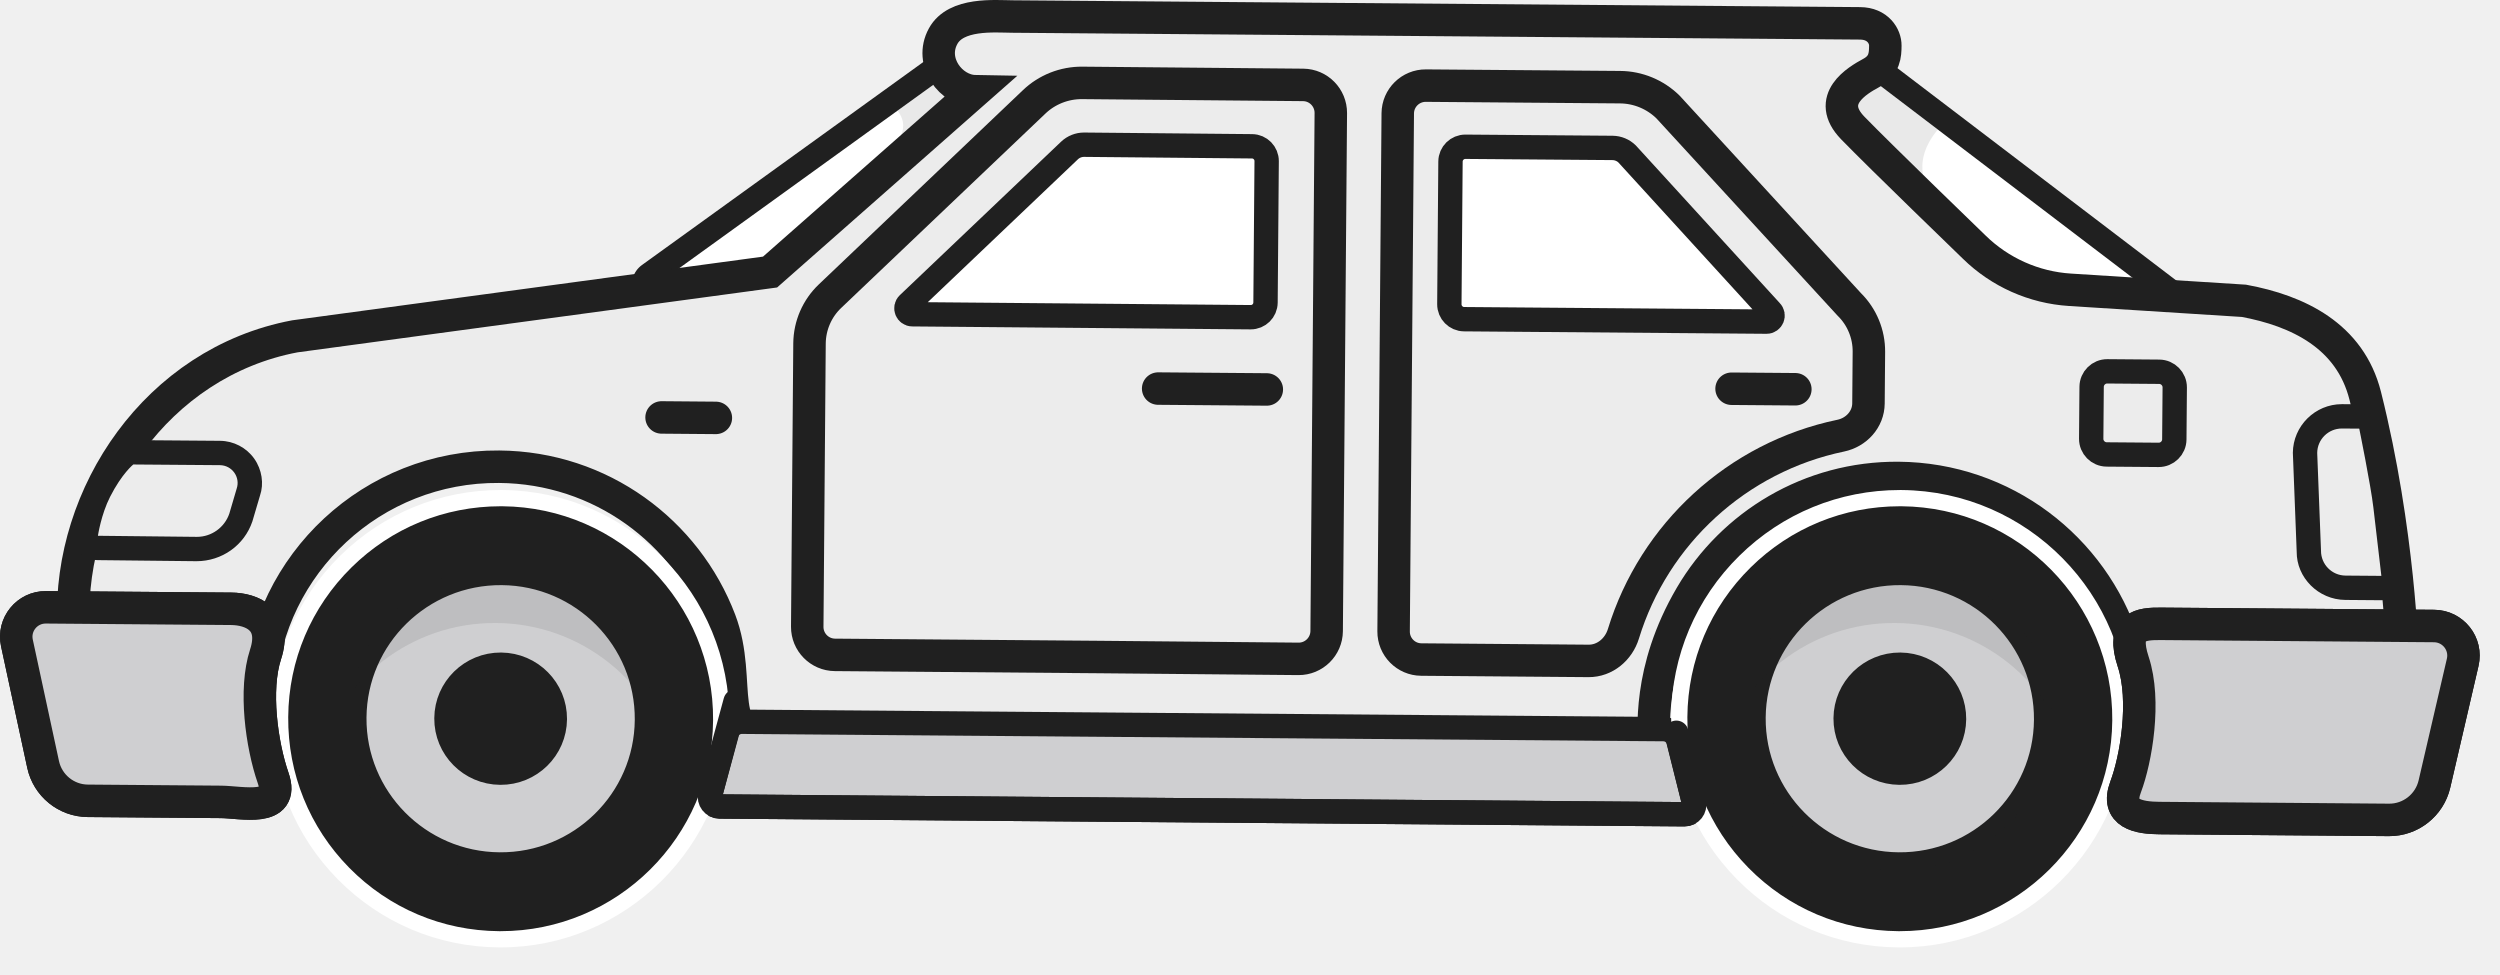
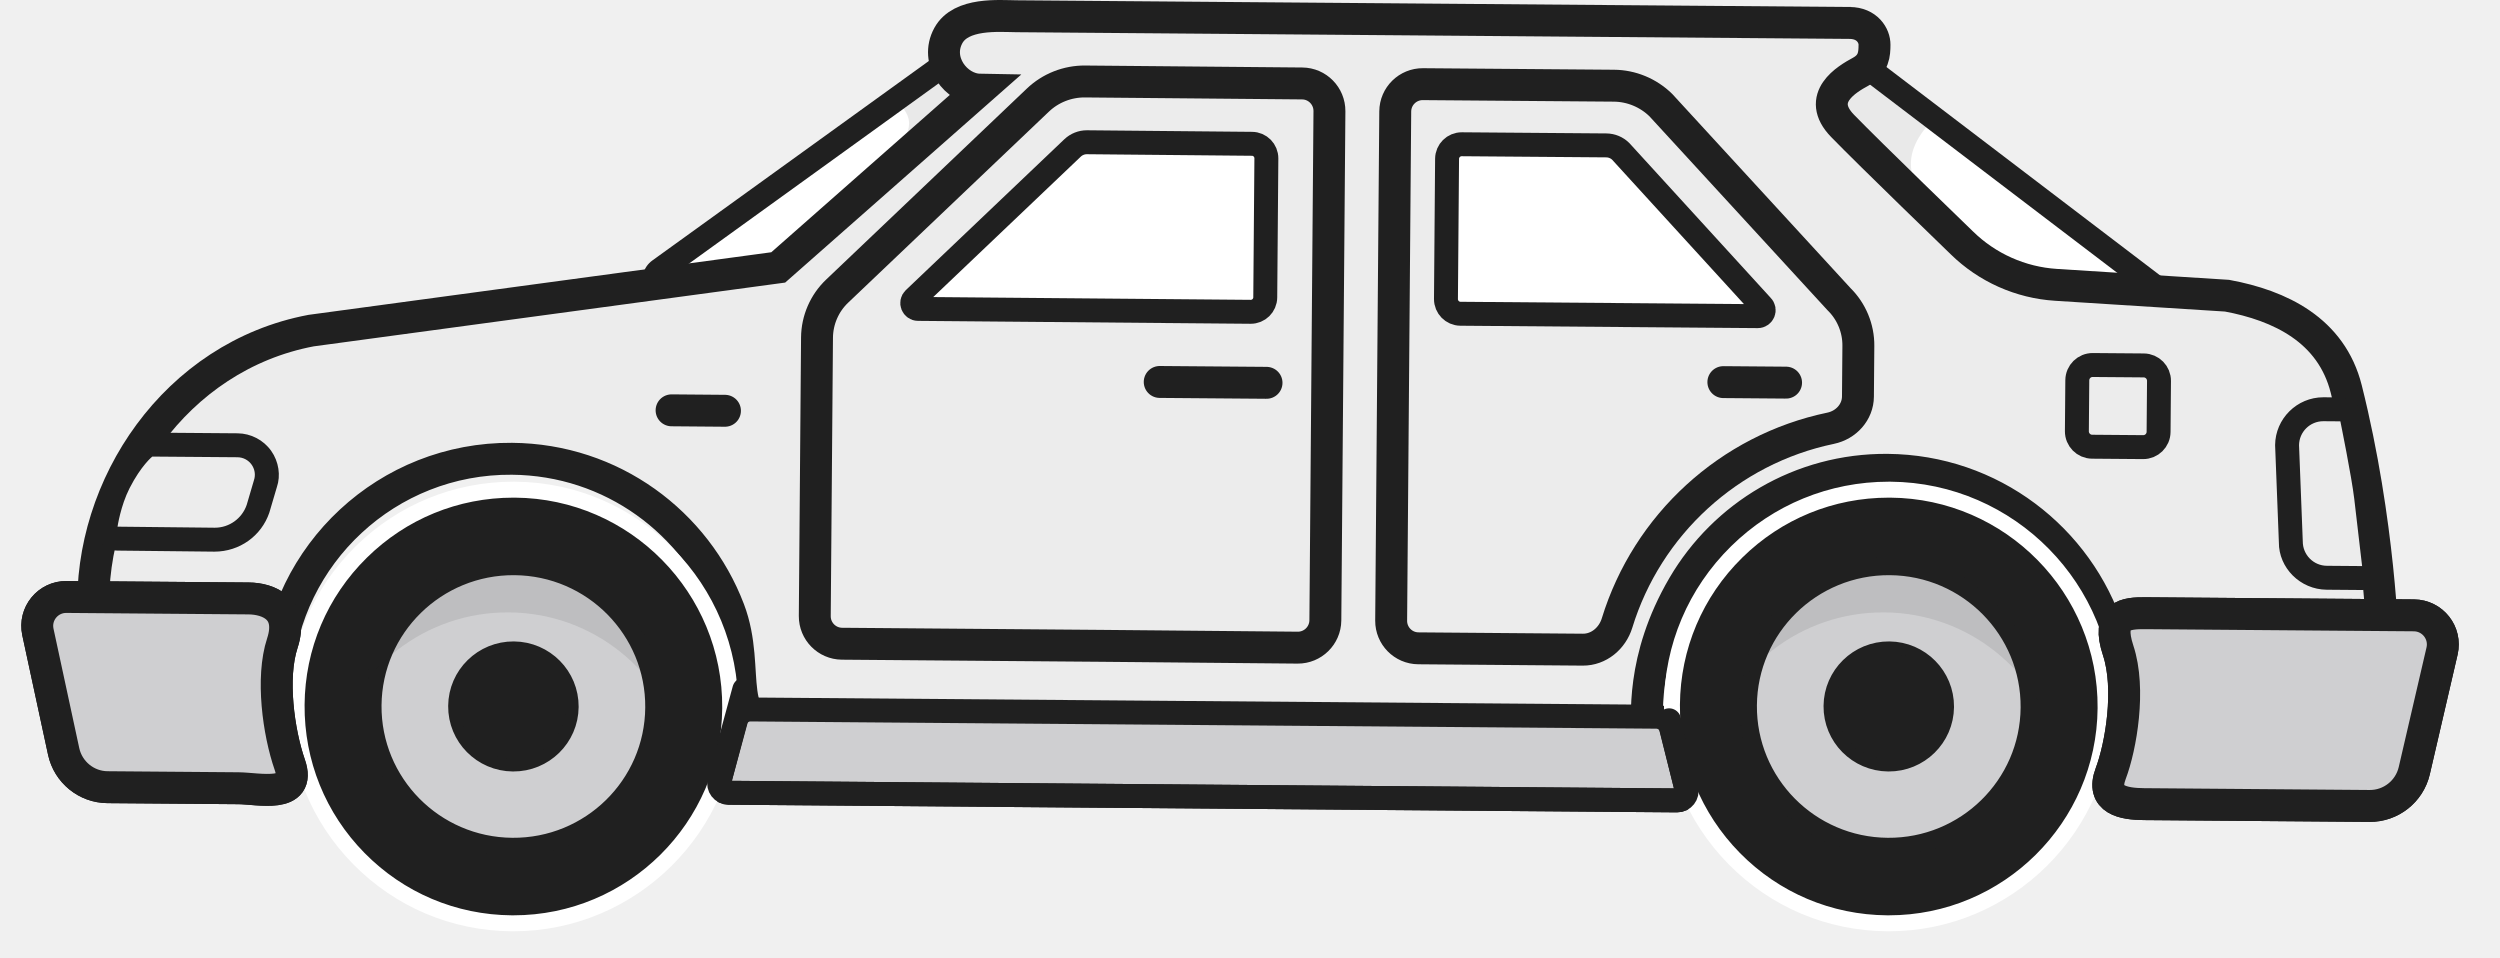
- <svg xmlns="http://www.w3.org/2000/svg" width="77px" height="30px" viewBox="0 0 77 30" version="1.1">
+ <svg xmlns="http://www.w3.org/2000/svg" width="94px" height="36px" viewBox="0 0 77 30" version="1.1">
  <g id="Page-1" stroke="none" stroke-width="1" fill="none" fill-rule="evenodd">
    <g id="Car-Model-Icons---Greyscale" transform="translate(-22, -116)">
      <g id="Group-101" transform="translate(22, 116)">
        <path d="M20.212,9.146 C20.064,9.146 19.927,9.057 19.867,8.918 C19.798,8.757 19.85,8.569 19.993,8.466 L29.493,1.611 C29.557,1.565 29.634,1.54 29.712,1.54 C29.724,1.54 29.735,1.542 29.747,1.542 C30.321,1.595 30.67,1.788 30.783,2.119 C30.889,2.425 30.761,2.768 30.424,3.084 L25.193,7.902 C24.739,8.291 24.123,8.454 23.335,8.581 L20.279,9.139 C20.257,9.143 20.234,9.146 20.212,9.146" id="Fill-1" fill="#FFFFFF" />
        <path d="M29.712,1.165 C29.555,1.165 29.401,1.214 29.273,1.308 L19.773,8.162 C19.488,8.367 19.384,8.742 19.522,9.065 C19.641,9.345 19.915,9.521 20.211,9.521 C20.256,9.521 20.301,9.517 20.346,9.508 L23.409,8.948 C24.243,8.815 24.915,8.634 25.427,8.195 L30.675,3.364 C31.125,2.939 31.291,2.442 31.137,1.996 C30.971,1.514 30.514,1.236 29.78,1.169 C29.757,1.167 29.734,1.165 29.712,1.165 M29.712,1.915 C30.668,2.002 30.534,2.466 30.167,2.812 L24.939,7.625 C24.565,7.947 24.006,8.094 23.275,8.21 L20.212,8.771 L29.712,1.915" id="Fill-3" fill="#202020" />
        <path d="M62.294,9.647 C62.193,9.644 62.098,9.6 62.029,9.526 L55.798,2.759 C55.718,2.672 55.684,2.552 55.706,2.436 C55.728,2.319 55.803,2.22 55.91,2.168 L56.922,1.674 C56.974,1.649 57.03,1.636 57.086,1.636 C57.167,1.636 57.247,1.662 57.314,1.713 L67.028,9.11 C67.158,9.209 67.209,9.38 67.155,9.533 C67.102,9.684 66.96,9.783 66.801,9.783 C66.797,9.783 62.294,9.647 62.294,9.647" id="Fill-5" fill="#FFFFFF" />
        <path d="M57.087,1.262 C56.975,1.262 56.863,1.287 56.758,1.338 L55.746,1.831 C55.533,1.935 55.381,2.133 55.337,2.366 C55.294,2.599 55.362,2.839 55.523,3.013 L61.754,9.781 C61.891,9.929 62.081,10.016 62.283,10.022 L66.779,10.158 L66.802,10.158 C67.119,10.158 67.402,9.959 67.509,9.659 C67.618,9.352 67.516,9.01 67.256,8.812 L57.542,1.415 C57.408,1.314 57.248,1.262 57.087,1.262 M57.087,2.012 L66.802,9.408 L62.306,9.272 L56.075,2.505 L57.087,2.012" id="Fill-7" fill="#202020" />
        <path d="M57.895,2.622 L56.743,3.135 L59.459,5.915 C59.459,5.915 58.764,5.096 59.685,3.99 C58.577,3.147 57.895,2.622 57.895,2.622" id="Fill-9" fill-opacity="0.1" fill="#202020" />
        <path d="M29.426,2.115 L29.733,2.609 L27.407,4.62 C27.407,4.62 28.146,4.04 27.642,3.408 L29.426,2.115 Z" id="Fill-11" fill-opacity="0.1" fill="#202020" />
        <polygon id="Stroke-13" stroke="#202020" stroke-linecap="round" stroke-linejoin="round" points="69.125 13.517 11.573 13.055 6.308 22.507 69.656 23.016" />
        <path d="M57.631,2.249 C58.054,2.02 58.066,1.688 58.068,1.404 C58.071,1.119 57.841,0.723 57.289,0.719 L31.184,0.509 C30.627,0.504 29.445,0.393 29.049,1.113 C28.611,1.908 29.294,2.797 30.037,2.81 L23.718,8.379 L9.081,10.359 C4.828,11.163 2.111,15.228 2.26,19.198 C2.297,20.191 2.783,21.124 3.583,21.721 L3.669,21.785 C4.482,22.391 5.471,22.724 6.485,22.732 C7.318,22.739 7.935,22.015 7.995,21.183 C8.268,17.351 11.479,14.344 15.373,14.375 C18.513,14.4 21.137,16.38 22.175,19.104 C22.909,21.028 21.897,22.856 23.956,22.873 C29.548,22.918 44.794,23.04 50.944,23.09 C50.949,22.538 50.725,20.665 52.077,18.355 C53.362,16.163 55.75,14.699 58.473,14.721 C61.717,14.747 64.454,16.875 65.399,19.804 C65.968,21.569 68.523,23.231 70.377,23.246 C72.205,23.26 74.205,22.06 73.998,20.243 C73.998,20.243 73.9,16.368 72.849,12.19 C72.383,10.34 70.774,9.573 69.114,9.265 L63.752,8.925 C62.647,8.855 61.597,8.387 60.806,7.611 C60.806,7.611 57.926,4.829 57.068,3.945 C56.209,3.061 57.207,2.479 57.631,2.249" id="Fill-15" fill="#ECECEC" />
        <path d="M57.631,2.249 C58.054,2.02 58.066,1.688 58.068,1.404 C58.071,1.119 57.841,0.723 57.289,0.719 L31.184,0.509 C30.627,0.504 29.445,0.393 29.049,1.113 C28.611,1.908 29.294,2.797 30.037,2.81 L23.718,8.379 L9.081,10.359 C4.828,11.163 2.111,15.228 2.26,19.198 C2.297,20.191 2.783,21.124 3.583,21.721 L3.669,21.785 C4.482,22.391 5.471,22.724 6.485,22.732 C7.318,22.739 7.935,22.015 7.995,21.183 C8.268,17.351 11.479,14.344 15.373,14.375 C18.513,14.4 21.137,16.38 22.175,19.104 C22.909,21.028 21.897,22.856 23.956,22.873 C29.548,22.918 44.794,23.04 50.944,23.09 C50.949,22.538 50.725,20.665 52.077,18.355 C53.362,16.163 55.75,14.699 58.473,14.721 C61.717,14.747 64.454,16.875 65.399,19.804 C65.968,21.569 68.523,23.231 70.377,23.246 C72.205,23.26 74.205,22.06 73.998,20.243 C73.998,20.243 73.9,16.368 72.849,12.19 C72.383,10.34 70.774,9.573 69.114,9.265 L63.752,8.925 C62.647,8.855 61.597,8.387 60.806,7.611 C60.806,7.611 57.926,4.829 57.068,3.945 C56.209,3.061 57.207,2.479 57.631,2.249 Z" id="Stroke-17" stroke="#202020" />
        <path d="M3.013,16.877 C2.905,16.876 2.802,16.828 2.732,16.746 C2.661,16.663 2.63,16.555 2.646,16.447 C2.65,16.418 2.755,15.723 3.058,15.128 C3.448,14.363 3.83,14.046 3.872,14.012 C3.938,13.96 4.021,13.931 4.106,13.931 C4.107,13.931 6.776,13.952 6.776,13.952 C7.073,13.955 7.353,14.101 7.525,14.342 C7.696,14.584 7.74,14.894 7.645,15.173 L7.423,15.925 C7.222,16.52 6.68,16.909 6.068,16.909 L3.013,16.877 Z" id="Fill-19" fill="#ECECEC" />
        <path d="M4.105,13.556 C3.935,13.556 3.77,13.614 3.637,13.72 C3.558,13.783 3.14,14.14 2.723,14.958 C2.398,15.597 2.286,16.313 2.274,16.393 C2.243,16.607 2.305,16.825 2.446,16.989 C2.586,17.154 2.792,17.25 3.008,17.252 L6.05,17.285 C6.839,17.285 7.525,16.793 7.773,16.06 L8.008,15.264 C8.133,14.902 8.07,14.465 7.83,14.126 C7.589,13.786 7.195,13.581 6.778,13.577 L4.111,13.556 L4.105,13.556 Z M4.105,14.306 L6.772,14.327 C7.148,14.33 7.41,14.699 7.289,15.052 L7.063,15.82 C6.918,16.245 6.516,16.535 6.066,16.535 L6.058,16.535 L3.016,16.502 C3.016,16.502 3.113,15.846 3.392,15.299 C3.756,14.584 4.105,14.306 4.105,14.306 Z" id="Fill-21" fill="#202020" />
        <path d="M51.706,22.831 C51.652,22.614 51.458,22.459 51.234,22.457 L22.851,22.23 C22.627,22.229 22.43,22.38 22.373,22.596 L21.875,24.471 C21.827,24.657 21.966,24.838 22.159,24.84 L51.884,25.079 C52.077,25.081 52.218,24.901 52.172,24.715 L51.706,22.831 Z" id="Fill-23" fill="#CFCFD1" />
        <path d="M51.706,22.831 C51.652,22.614 51.458,22.459 51.234,22.457 L22.851,22.23 C22.627,22.229 22.43,22.38 22.373,22.596 L21.875,24.471 C21.827,24.657 21.966,24.838 22.159,24.84 L51.884,25.079 C52.077,25.081 52.218,24.901 52.172,24.715 L51.706,22.831 Z" id="Stroke-25" stroke="#202020" stroke-width="0.75" stroke-linecap="round" stroke-linejoin="round" />
        <path d="M22.049,12.871 L20.376,12.857" id="Stroke-27" stroke="#202020" stroke-linecap="round" stroke-linejoin="round" />
        <path d="M58.561,16.467 C55.43,16.442 52.872,18.959 52.846,22.091 C52.821,25.22 55.339,27.779 58.47,27.804 C61.6,27.829 64.158,25.311 64.183,22.181 C64.208,19.05 61.691,16.492 58.561,16.467" id="Fill-29" fill="#737987" />
        <path d="M58.561,16.467 C55.43,16.442 52.872,18.959 52.846,22.091 C52.821,25.22 55.339,27.779 58.47,27.804 C61.6,27.829 64.158,25.311 64.183,22.181 C64.208,19.05 61.691,16.492 58.561,16.467 Z" id="Stroke-31" stroke="#284356" stroke-linecap="round" stroke-linejoin="round" />
        <path d="M58.502,23.798 C57.58,23.791 56.838,23.041 56.846,22.122 C56.854,21.204 57.607,20.466 58.529,20.473 C59.45,20.481 60.191,21.231 60.184,22.149 C60.177,23.068 59.423,23.806 58.502,23.798 M58.551,17.647 C56.062,17.627 54.028,19.621 54.008,22.1 C53.988,24.579 55.99,26.606 58.479,26.626 C60.968,26.646 63.002,24.652 63.021,22.173 C63.041,19.694 61.04,17.667 58.551,17.647" id="Fill-33" fill="#CFCFD1" />
        <path d="M58.502,23.798 C57.58,23.791 56.838,23.041 56.846,22.122 C56.854,21.204 57.607,20.466 58.529,20.473 C59.45,20.481 60.191,21.231 60.184,22.149 C60.177,23.068 59.423,23.806 58.502,23.798 Z M58.551,17.647 C56.062,17.627 54.028,19.621 54.008,22.1 C53.988,24.579 55.99,26.606 58.479,26.626 C60.968,26.646 63.002,24.652 63.021,22.173 C63.041,19.694 61.04,17.667 58.551,17.647 Z" id="Stroke-35" stroke="#202020" stroke-width="0.75" stroke-linecap="round" stroke-linejoin="round" />
        <path d="M58.529,20.473 C57.607,20.466 56.854,21.204 56.846,22.122 C56.839,23.04 57.58,23.79 58.502,23.798 C59.424,23.806 60.177,23.067 60.184,22.149 C60.192,21.231 59.45,20.48 58.529,20.473" id="Fill-37" fill="#202020" />
        <path d="M58.381,19.188 C61.012,19.209 63.204,21.022 63.823,23.459 C63.948,22.999 64.023,22.518 64.027,22.019 C64.052,18.887 61.535,16.33 58.404,16.305 C55.274,16.279 52.714,18.796 52.69,21.928 C52.686,22.427 52.753,22.909 52.87,23.371 C53.528,20.945 55.749,19.167 58.381,19.188" id="Fill-39" fill-opacity="0.1" fill="#202020" />
        <path d="M52.846,22.091 C52.821,25.22 55.339,27.779 58.47,27.804 C61.599,27.83 64.158,25.312 64.183,22.182 C64.208,19.05 61.691,16.493 58.561,16.467 C55.43,16.443 52.871,18.959 52.846,22.091 Z" id="Stroke-41" stroke="#202020" stroke-width="2" stroke-linecap="round" stroke-linejoin="round" />
        <path d="M58.569,15.093 L58.567,15.093 L58.513,15.093 C56.653,15.093 54.9,15.812 53.574,17.116 C52.233,18.435 51.486,20.198 51.471,22.08 C51.457,23.962 52.175,25.736 53.494,27.077 C54.814,28.418 56.577,29.165 58.459,29.18 L58.516,29.18 C62.368,29.18 65.527,26.046 65.558,22.193 C65.589,18.31 62.454,15.125 58.571,15.093 L58.569,15.093 Z M58.567,15.593 C62.174,15.622 65.087,18.581 65.058,22.189 C65.029,25.78 62.099,28.68 58.516,28.68 L58.463,28.68 C56.715,28.666 55.077,27.972 53.85,26.726 C52.625,25.48 51.958,23.832 51.971,22.084 C51.985,20.337 52.678,18.698 53.925,17.472 C55.158,16.259 56.786,15.593 58.513,15.593 L58.567,15.593 Z" id="Fill-43" fill="#FFFFFF" />
        <path d="M15.466,16.467 C12.336,16.442 9.777,18.959 9.752,22.091 C9.726,25.22 12.245,27.779 15.375,27.804 C18.505,27.829 21.063,25.311 21.089,22.181 C21.113,19.05 18.596,16.492 15.466,16.467" id="Fill-45" fill="#737987" />
        <path d="M15.466,16.467 C12.336,16.442 9.777,18.959 9.752,22.091 C9.726,25.22 12.245,27.779 15.375,27.804 C18.505,27.829 21.063,25.311 21.089,22.181 C21.113,19.05 18.596,16.492 15.466,16.467 Z" id="Stroke-47" stroke="#284356" stroke-linecap="round" stroke-linejoin="round" />
        <path d="M15.407,23.798 C14.485,23.791 13.743,23.041 13.751,22.122 C13.758,21.204 14.512,20.466 15.433,20.473 C16.355,20.481 17.096,21.231 17.089,22.149 C17.082,23.068 16.328,23.806 15.407,23.798 M15.456,17.647 C12.967,17.627 10.933,19.621 10.913,22.1 C10.893,24.579 12.895,26.606 15.384,26.626 C17.873,26.646 19.907,24.652 19.926,22.173 C19.946,19.694 17.945,17.667 15.456,17.647" id="Fill-49" fill="#CFCFD1" />
        <path d="M15.407,23.798 C14.485,23.791 13.743,23.041 13.751,22.122 C13.758,21.204 14.512,20.466 15.433,20.473 C16.355,20.481 17.096,21.231 17.089,22.149 C17.082,23.068 16.328,23.806 15.407,23.798 Z M15.456,17.647 C12.967,17.627 10.933,19.621 10.913,22.1 C10.893,24.579 12.895,26.606 15.384,26.626 C17.873,26.646 19.907,24.652 19.926,22.173 C19.946,19.694 17.945,17.667 15.456,17.647 Z" id="Stroke-51" stroke="#202020" stroke-width="0.75" stroke-linecap="round" stroke-linejoin="round" />
        <path d="M15.434,20.473 C14.512,20.466 13.758,21.204 13.751,22.122 C13.743,23.04 14.486,23.79 15.408,23.798 C16.328,23.806 17.081,23.067 17.09,22.149 C17.096,21.231 16.355,20.48 15.434,20.473" id="Fill-53" fill="#202020" />
        <path d="M15.286,19.188 C17.917,19.209 20.109,21.022 20.728,23.459 C20.853,22.999 20.928,22.518 20.932,22.019 C20.957,18.887 18.44,16.33 15.309,16.305 C12.178,16.279 9.619,18.796 9.595,21.928 C9.59,22.427 9.658,22.909 9.775,23.371 C10.433,20.945 12.654,19.167 15.286,19.188" id="Fill-55" fill-opacity="0.1" fill="#202020" />
        <path d="M9.751,22.091 C9.726,25.22 12.244,27.779 15.375,27.804 C18.504,27.83 21.063,25.312 21.088,22.182 C21.113,19.05 18.596,16.493 15.465,16.467 C12.335,16.443 9.776,18.959 9.751,22.091 Z" id="Stroke-57" stroke="#202020" stroke-width="2" stroke-linecap="round" stroke-linejoin="round" />
        <path d="M15.475,15.093 L15.473,15.093 L15.418,15.093 C13.559,15.093 11.806,15.812 10.479,17.116 C9.139,18.435 8.392,20.198 8.377,22.08 C8.363,23.962 9.081,25.736 10.399,27.077 C11.72,28.418 13.482,29.165 15.364,29.18 L15.421,29.18 C19.273,29.18 22.433,26.046 22.463,22.193 C22.494,18.31 19.36,15.125 15.476,15.093 L15.475,15.093 Z M15.473,15.593 C19.079,15.622 21.992,18.581 21.963,22.189 C21.934,25.78 19.005,28.68 15.421,28.68 L15.368,28.68 C13.62,28.666 11.982,27.972 10.755,26.726 C9.53,25.48 8.864,23.832 8.877,22.084 C8.89,20.337 9.584,18.698 10.831,17.472 C12.063,16.259 13.691,15.593 15.418,15.593 L15.473,15.593 Z" id="Fill-59" fill="#FFFFFF" />
        <path d="M66.969,13.533 C66.967,13.798 66.75,14.012 66.484,14.01 L64.886,13.997 C64.62,13.995 64.407,13.777 64.409,13.512 L64.422,11.915 C64.424,11.649 64.641,11.435 64.907,11.437 L66.504,11.45 C66.77,11.452 66.984,11.67 66.982,11.935 L66.969,13.533 Z" id="Stroke-61" stroke="#202020" stroke-width="0.75" stroke-linecap="round" stroke-linejoin="round" />
        <path d="M72.24,18.103 C71.614,18.098 71.108,17.584 71.113,16.959 L70.996,13.966 C71,13.328 71.51,12.823 72.131,12.823 L72.668,12.827 C72.845,12.829 72.997,12.954 73.033,13.127 C73.048,13.199 73.393,14.899 73.473,15.588 L73.719,17.693 C73.732,17.8 73.698,17.907 73.626,17.987 C73.555,18.066 73.453,18.112 73.347,18.112 C73.346,18.112 72.24,18.103 72.24,18.103" id="Fill-63" fill="#ECECEC" />
        <path d="M72.13,12.448 C71.304,12.448 70.627,13.12 70.62,13.946 L70.738,16.991 C70.731,17.789 71.403,18.471 72.236,18.478 L73.34,18.487 L73.346,18.487 C73.559,18.487 73.762,18.397 73.904,18.238 C74.048,18.078 74.116,17.864 74.091,17.65 L73.845,15.545 C73.763,14.84 73.414,13.125 73.4,13.052 C73.329,12.705 73.025,12.455 72.671,12.452 L72.142,12.448 L72.13,12.448 Z M72.13,13.198 L72.136,13.198 L72.665,13.202 C72.665,13.202 73.021,14.95 73.1,15.632 C73.18,16.312 73.346,17.737 73.346,17.737 L72.242,17.728 C71.822,17.725 71.484,17.382 71.487,16.962 L71.37,13.952 C71.373,13.534 71.713,13.198 72.13,13.198 Z" id="Fill-65" fill="#202020" />
        <path d="M24.933,10.576 C24.938,10.027 25.166,9.5 25.564,9.122 L31.851,3.139 C32.248,2.759 32.782,2.548 33.333,2.553 L40.136,2.615 C40.611,2.619 40.992,3.008 40.989,3.483 L40.861,19.439 C40.856,19.914 40.468,20.297 39.993,20.293 L33.825,20.236 L25.716,20.17 C25.242,20.166 24.86,19.778 24.863,19.303 L24.933,10.576 Z" id="Stroke-67" stroke="#202020" stroke-linecap="round" stroke-linejoin="round" />
        <path d="M39.018,11.995 L35.671,11.968" id="Stroke-69" stroke="#202020" stroke-linecap="round" stroke-linejoin="round" />
        <path d="M38.978,9.319 C38.976,9.57 38.771,9.772 38.52,9.77 L28.099,9.679 C27.935,9.678 27.854,9.477 27.974,9.362 L32.941,4.635 C33.061,4.521 33.224,4.456 33.39,4.457 L38.562,4.506 C38.813,4.507 39.015,4.713 39.013,4.964 L38.978,9.319 Z" id="Fill-71" fill="#FFFFFF" />
        <path d="M38.978,9.319 C38.976,9.57 38.771,9.772 38.52,9.77 L28.099,9.679 C27.935,9.678 27.854,9.477 27.974,9.362 L32.941,4.635 C33.061,4.521 33.224,4.456 33.39,4.457 L38.562,4.506 C38.813,4.507 39.015,4.713 39.013,4.964 L38.978,9.319 Z" id="Stroke-73" stroke="#202020" stroke-width="0.75" stroke-linecap="round" stroke-linejoin="round" />
        <path d="M56.695,13.418 C57.175,13.318 57.546,12.915 57.549,12.424 L57.562,10.837 C57.567,10.288 57.347,9.758 56.956,9.374 L51.374,3.295 C50.981,2.909 50.45,2.689 49.9,2.685 L43.919,2.637 C43.444,2.633 43.055,3.015 43.051,3.49 L42.923,19.447 C42.92,19.922 43.301,20.311 43.777,20.314 L48.927,20.356 C49.429,20.36 49.854,20.001 50.001,19.521 C50.945,16.442 53.511,14.08 56.695,13.418 Z" id="Stroke-75" stroke="#202020" stroke-linecap="round" stroke-linejoin="round" />
        <path d="M53.332,11.973 L55.297,11.989" id="Stroke-77" stroke="#202020" stroke-linecap="round" stroke-linejoin="round" />
        <path d="M44.675,4.975 C44.677,4.722 44.884,4.518 45.137,4.52 L49.666,4.556 C49.834,4.558 49.997,4.625 50.116,4.743 L54.54,9.588 C54.659,9.705 54.575,9.907 54.409,9.906 L45.094,9.831 C44.842,9.829 44.638,9.622 44.64,9.369 L44.675,4.975 Z" id="Fill-79" fill="#FFFFFF" />
        <path d="M44.675,4.975 C44.677,4.722 44.884,4.518 45.137,4.52 L49.666,4.556 C49.834,4.558 49.997,4.625 50.116,4.743 L54.54,9.588 C54.659,9.705 54.575,9.907 54.409,9.906 L45.094,9.831 C44.842,9.829 44.638,9.622 44.64,9.369 L44.675,4.975 Z" id="Stroke-81" stroke="#202020" stroke-width="0.75" stroke-linecap="round" stroke-linejoin="round" />
        <path d="M8.413,23.962 C8.786,25.031 7.433,24.703 6.807,24.698 L2.701,24.665 C2.04,24.66 1.468,24.193 1.328,23.546 L0.521,19.804 C0.398,19.234 0.834,18.7 1.416,18.705 L7.122,18.751 C7.747,18.756 8.535,19.071 8.179,20.155 C7.824,21.238 8.059,22.942 8.413,23.962 Z" id="Stroke-83" stroke="#202020" stroke-linecap="round" stroke-linejoin="round" />
        <path d="M8.414,23.957 C8.046,22.941 7.824,21.233 8.178,20.15 C8.534,19.066 7.747,18.751 7.122,18.746 L6.522,18.741 C6.508,18.801 6.492,18.864 6.471,18.929 C6.17,19.843 5.792,21.213 6.088,22.667 C6.17,23.075 5.888,23.478 5.471,23.475 L1.306,23.442 L1.329,23.541 C1.468,24.188 2.039,24.655 2.701,24.66 L6.808,24.693 C7.434,24.698 8.703,24.757 8.414,23.957" id="Fill-85" fill="#202020" />
        <path d="M8.413,23.962 C8.786,25.031 7.433,24.703 6.807,24.698 L2.701,24.665 C2.04,24.66 1.468,24.193 1.328,23.546 L0.521,19.804 C0.398,19.234 0.834,18.7 1.416,18.705 L7.122,18.751 C7.747,18.756 8.535,19.071 8.179,20.155 C7.824,21.238 8.059,22.942 8.413,23.962" id="Fill-87" fill="#CFCFD1" />
        <path d="M8.413,23.962 C8.786,25.031 7.433,24.703 6.807,24.698 L2.701,24.665 C2.04,24.66 1.468,24.193 1.328,23.546 L0.521,19.804 C0.398,19.234 0.834,18.7 1.416,18.705 L7.122,18.751 C7.747,18.756 8.535,19.071 8.179,20.155 C7.824,21.238 8.059,22.942 8.413,23.962 Z" id="Stroke-89" stroke="#202020" stroke-linecap="round" stroke-linejoin="round" />
        <path d="M22.655,21.603 L21.876,24.471 C21.827,24.657 21.966,24.839 22.159,24.84 L51.884,25.079 C52.077,25.081 52.218,24.901 52.173,24.714 L51.632,22.569" id="Stroke-91" stroke="#202020" stroke-width="0.75" stroke-linecap="round" stroke-linejoin="round" />
        <path d="M65.47,24.235 C65.152,25.072 65.882,25.191 66.512,25.196 L73.58,25.253 C74.246,25.258 74.828,24.799 74.98,24.151 L75.851,20.4 C75.984,19.83 75.555,19.286 74.969,19.281 L66.56,19.214 C65.93,19.208 65.337,19.273 65.702,20.379 C66.103,21.589 65.788,23.395 65.47,24.235 Z" id="Stroke-93" stroke="#202020" stroke-linecap="round" stroke-linejoin="round" />
        <path d="M74.687,19.301 L74.275,19.298 C74.272,19.317 74.273,19.335 74.269,19.353 L73.397,23.104 C73.246,23.752 72.664,24.212 71.998,24.207 L65.225,24.153 C65.212,24.187 65.2,24.223 65.188,24.255 C64.87,25.093 65.6,25.212 66.23,25.217 L73.298,25.274 C73.963,25.279 74.546,24.819 74.698,24.171 L75.569,20.421 C75.702,19.85 75.273,19.306 74.687,19.301" id="Fill-95" fill="#202020" />
        <path d="M65.47,24.235 C65.152,25.072 65.882,25.191 66.512,25.196 L73.58,25.253 C74.246,25.258 74.828,24.799 74.98,24.151 L75.851,20.4 C75.984,19.83 75.555,19.286 74.969,19.281 L66.56,19.214 C65.93,19.208 65.337,19.273 65.702,20.379 C66.103,21.589 65.788,23.395 65.47,24.235" id="Fill-97" fill="#CFCFD1" />
        <path d="M65.47,24.235 C65.152,25.072 65.882,25.191 66.512,25.196 L73.58,25.253 C74.246,25.258 74.828,24.799 74.98,24.151 L75.851,20.4 C75.984,19.83 75.555,19.286 74.969,19.281 L66.56,19.214 C65.93,19.208 65.337,19.273 65.702,20.379 C66.103,21.589 65.788,23.395 65.47,24.235 Z" id="Stroke-99" stroke="#202020" stroke-linecap="round" stroke-linejoin="round" />
      </g>
    </g>
  </g>
</svg>
